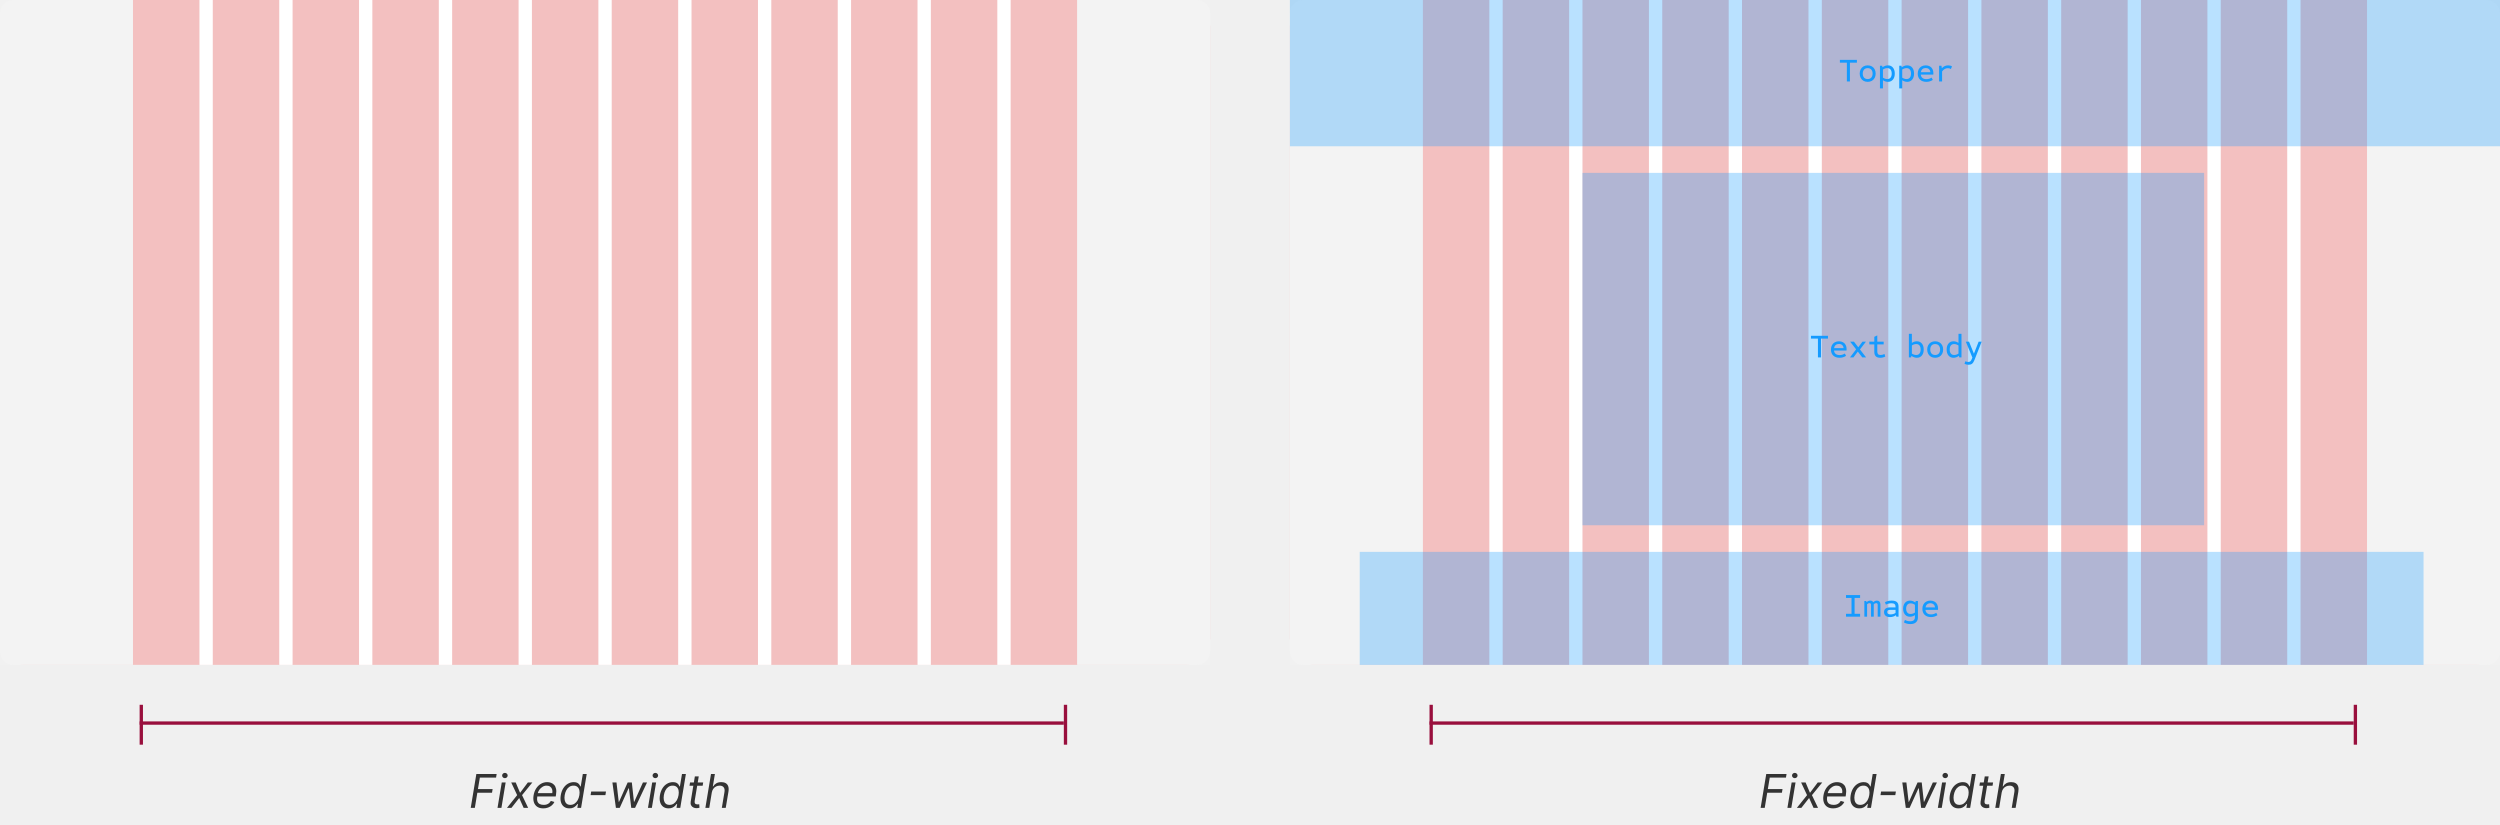
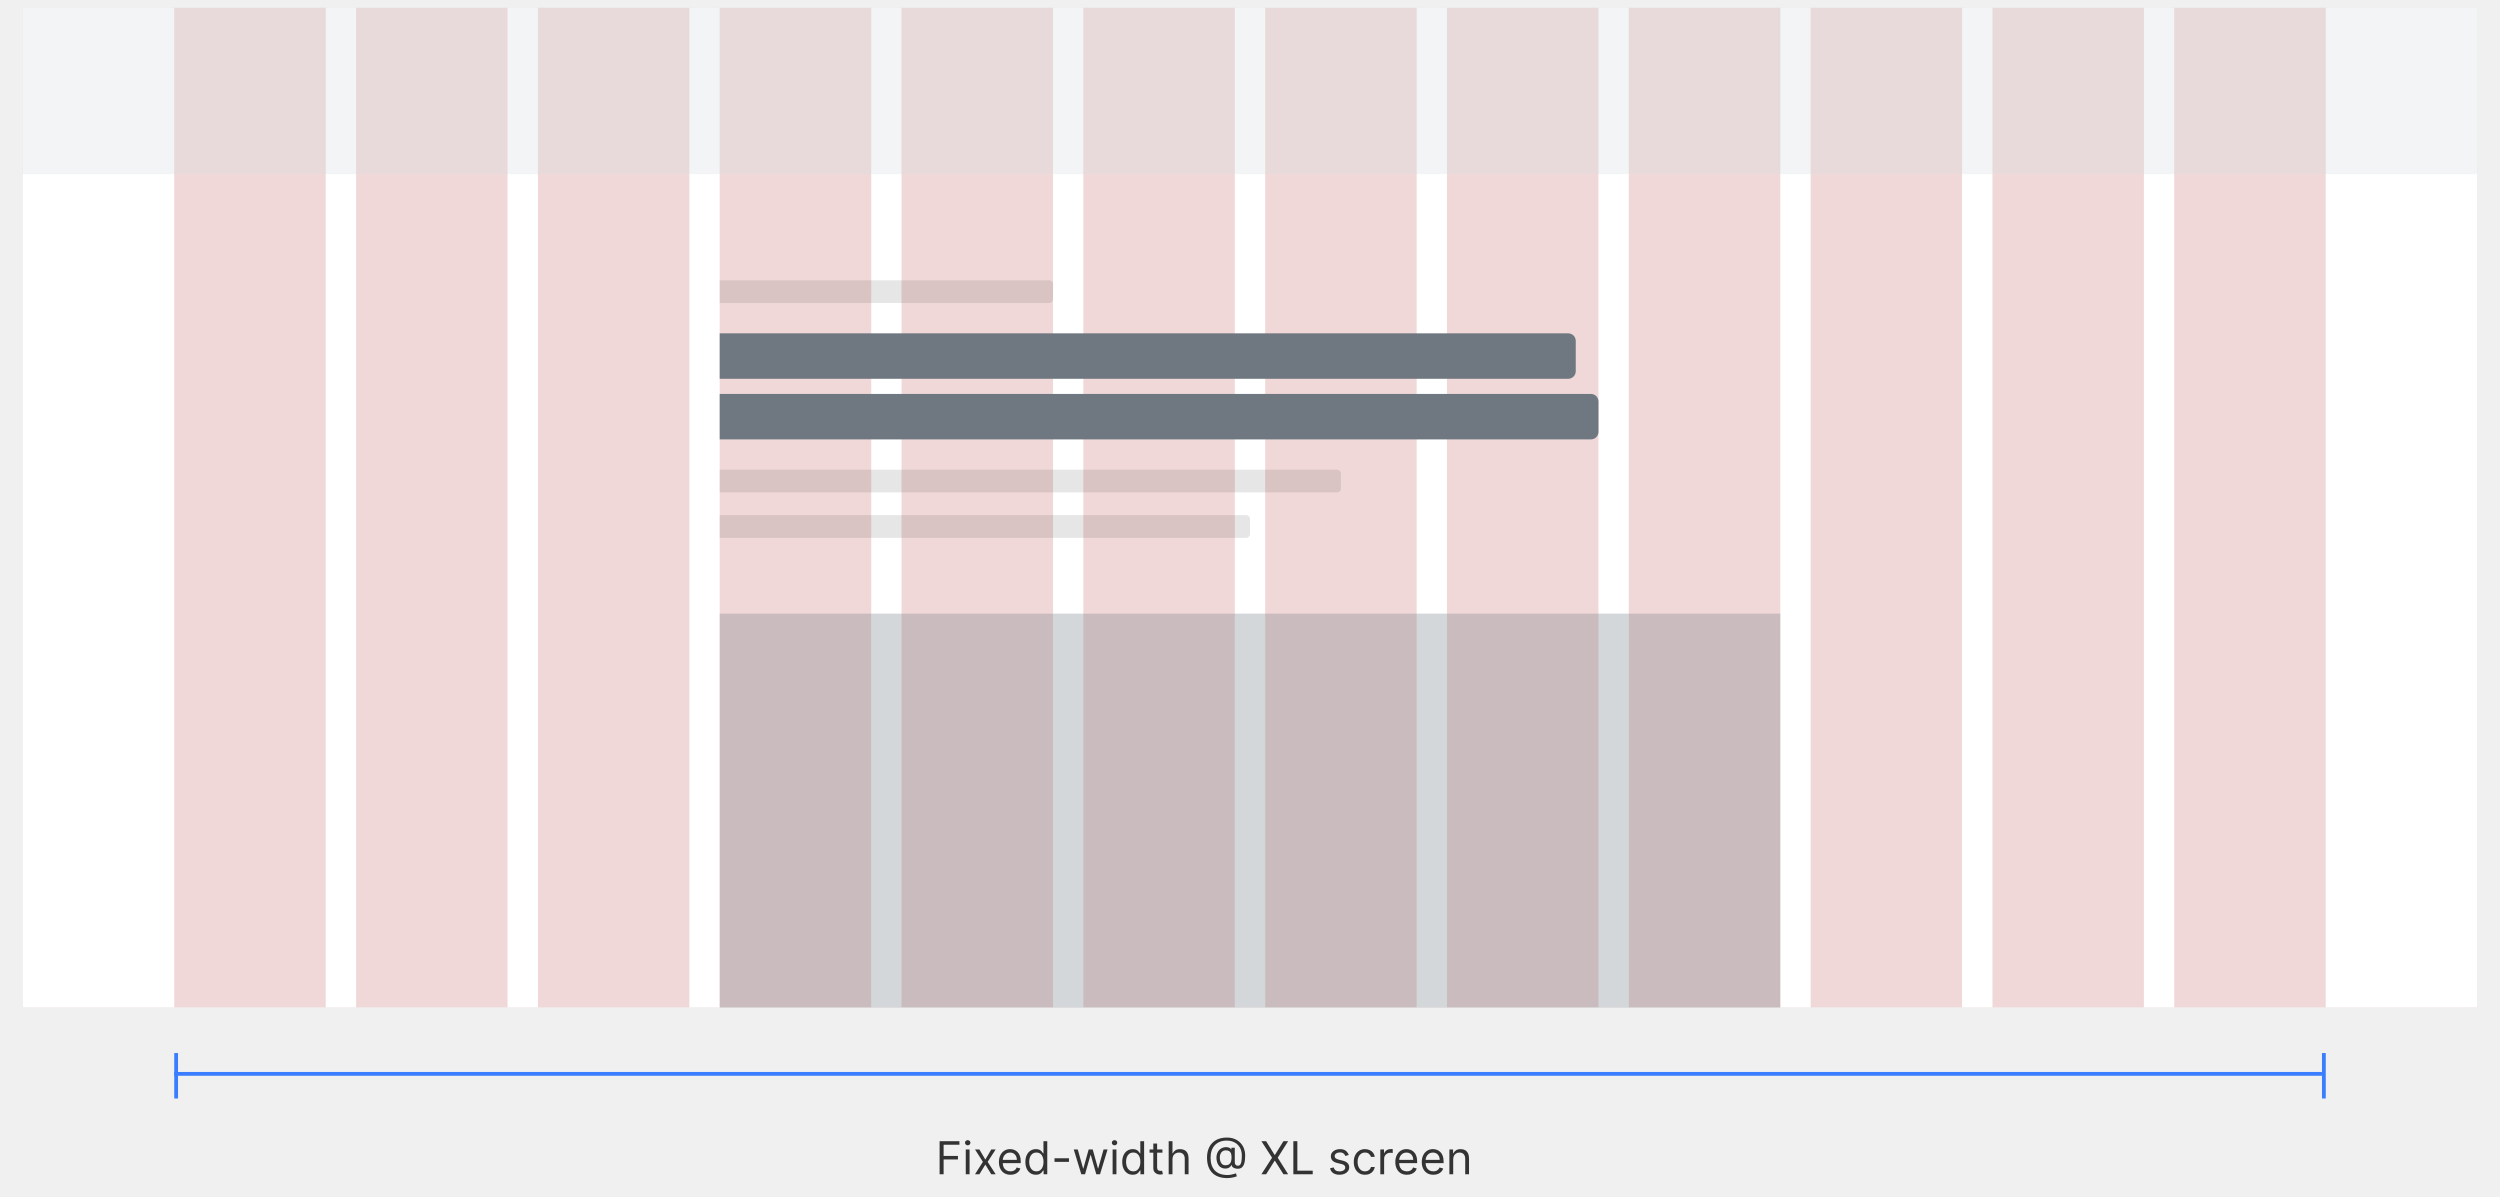
- <svg xmlns="http://www.w3.org/2000/svg" width="752" height="248" viewBox="0 0 752 248" fill="none">
-   <line x1="42.5" y1="212" x2="42.5" y2="224" stroke="#990F3D" />
-   <line x1="320" y1="217.5" x2="42" y2="217.5" stroke="#990F3D" />
-   <line x1="320.5" y1="212" x2="320.5" y2="224" stroke="#990F3D" />
-   <path d="M141.597 243L143.287 232.818H149.392L149.213 233.912H144.341L143.764 237.352H148.179L148 238.446H143.585L142.83 243H141.597ZM149.654 243L150.927 235.364H152.1L150.828 243H149.654ZM151.872 234.071C151.643 234.071 151.446 233.993 151.28 233.837C151.118 233.682 151.036 233.494 151.036 233.276C151.036 233.057 151.118 232.87 151.28 232.714C151.446 232.558 151.643 232.48 151.872 232.48C152.1 232.48 152.296 232.558 152.458 232.714C152.624 232.87 152.707 233.057 152.707 233.276C152.707 233.494 152.624 233.682 152.458 233.837C152.296 233.993 152.1 234.071 151.872 234.071ZM155.124 235.364L156.437 238.486L158.783 235.364H160.136L157.033 239.182L158.863 243H157.511L156.178 240.037L153.852 243H152.499L155.562 239.182L153.772 235.364H155.124ZM163.404 243.159C162.672 243.159 162.067 242.997 161.59 242.672C161.113 242.344 160.779 241.886 160.591 241.3C160.402 240.71 160.372 240.024 160.501 239.241C160.63 238.459 160.887 237.77 161.272 237.173C161.656 236.573 162.135 236.106 162.708 235.771C163.282 235.433 163.912 235.264 164.598 235.264C164.995 235.264 165.378 235.33 165.746 235.463C166.114 235.596 166.432 235.811 166.701 236.109C166.969 236.404 167.156 236.795 167.262 237.283C167.368 237.77 167.362 238.37 167.243 239.082L167.163 239.58H161.277L161.436 238.565H166.129C166.205 238.134 166.185 237.75 166.069 237.412C165.957 237.074 165.759 236.807 165.478 236.612C165.199 236.416 164.846 236.318 164.419 236.318C163.978 236.318 163.567 236.437 163.186 236.676C162.805 236.911 162.486 237.21 162.231 237.571C161.976 237.929 161.817 238.294 161.754 238.665L161.615 239.54C161.515 240.173 161.53 240.677 161.659 241.051C161.792 241.426 162.022 241.696 162.35 241.862C162.679 242.024 163.09 242.105 163.583 242.105C163.898 242.105 164.188 242.062 164.453 241.976C164.719 241.886 164.956 241.754 165.164 241.578C165.373 241.399 165.549 241.177 165.691 240.912L166.765 241.23C166.583 241.615 166.326 241.953 165.995 242.244C165.667 242.533 165.282 242.758 164.841 242.92C164.404 243.08 163.925 243.159 163.404 243.159ZM171.272 243.159C170.632 243.159 170.095 242.998 169.661 242.677C169.227 242.352 168.92 241.895 168.741 241.305C168.566 240.711 168.544 240.01 168.677 239.202C168.813 238.4 169.066 237.704 169.438 237.114C169.812 236.524 170.271 236.068 170.815 235.746C171.358 235.425 171.951 235.264 172.594 235.264C173.092 235.264 173.471 235.347 173.733 235.513C173.998 235.675 174.19 235.861 174.31 236.07C174.429 236.275 174.52 236.444 174.583 236.577H174.683L175.309 232.818H176.482L174.792 243H173.658L173.857 241.827H173.718C173.609 241.966 173.456 242.142 173.261 242.354C173.065 242.562 172.807 242.75 172.485 242.915C172.167 243.078 171.763 243.159 171.272 243.159ZM171.56 242.105C172.031 242.105 172.452 241.982 172.823 241.737C173.198 241.489 173.509 241.146 173.758 240.708C174.006 240.267 174.179 239.759 174.275 239.182C174.371 238.612 174.368 238.113 174.265 237.685C174.162 237.254 173.965 236.92 173.673 236.681C173.382 236.439 172.996 236.318 172.515 236.318C172.021 236.318 171.592 236.446 171.227 236.701C170.863 236.953 170.566 237.296 170.337 237.73C170.109 238.161 169.95 238.645 169.86 239.182C169.771 239.725 169.769 240.219 169.855 240.663C169.941 241.104 170.124 241.455 170.402 241.717C170.684 241.976 171.07 242.105 171.56 242.105ZM182.284 238.088L182.105 239.182H177.651L177.83 238.088H182.284ZM185.263 243L184.209 235.364H185.442L186.118 241.21H186.198L188.803 235.364H190.056L190.692 241.19H190.772L193.397 235.364H194.63L191.03 243H189.877L189.181 237.134H189.062L186.417 243H185.263ZM194.908 243L196.181 235.364H197.354L196.081 243H194.908ZM197.126 234.071C196.897 234.071 196.7 233.993 196.534 233.837C196.372 233.682 196.29 233.494 196.29 233.276C196.29 233.057 196.372 232.87 196.534 232.714C196.7 232.558 196.897 232.48 197.126 232.48C197.354 232.48 197.55 232.558 197.712 232.714C197.878 232.87 197.961 233.057 197.961 233.276C197.961 233.494 197.878 233.682 197.712 233.837C197.55 233.993 197.354 234.071 197.126 234.071ZM201.104 243.159C200.464 243.159 199.927 242.998 199.493 242.677C199.059 242.352 198.752 241.895 198.574 241.305C198.398 240.711 198.376 240.01 198.509 239.202C198.645 238.4 198.898 237.704 199.27 237.114C199.644 236.524 200.103 236.068 200.647 235.746C201.19 235.425 201.783 235.264 202.426 235.264C202.924 235.264 203.303 235.347 203.565 235.513C203.83 235.675 204.022 235.861 204.142 236.07C204.261 236.275 204.352 236.444 204.415 236.577H204.515L205.141 232.818H206.314L204.624 243H203.49L203.689 241.827H203.55C203.441 241.966 203.288 242.142 203.093 242.354C202.897 242.562 202.639 242.75 202.317 242.915C201.999 243.078 201.595 243.159 201.104 243.159ZM201.392 242.105C201.863 242.105 202.284 241.982 202.655 241.737C203.03 241.489 203.341 241.146 203.59 240.708C203.838 240.267 204.011 239.759 204.107 239.182C204.203 238.612 204.2 238.113 204.097 237.685C203.994 237.254 203.797 236.92 203.505 236.681C203.214 236.439 202.828 236.318 202.347 236.318C201.853 236.318 201.424 236.446 201.059 236.701C200.695 236.953 200.398 237.296 200.169 237.73C199.941 238.161 199.782 238.645 199.692 239.182C199.603 239.725 199.601 240.219 199.687 240.663C199.773 241.104 199.956 241.455 200.234 241.717C200.516 241.976 200.902 242.105 201.392 242.105ZM211.52 235.364L211.36 236.358H207.403L207.562 235.364H211.52ZM209.014 233.534H210.187L208.974 240.812C208.921 241.144 208.929 241.393 208.999 241.558C209.072 241.721 209.181 241.83 209.327 241.886C209.476 241.939 209.637 241.966 209.809 241.966C209.939 241.966 210.045 241.959 210.127 241.946C210.21 241.929 210.277 241.916 210.326 241.906L210.406 242.96C210.316 242.99 210.195 243.02 210.043 243.05C209.894 243.083 209.71 243.099 209.491 243.099C209.16 243.099 208.848 243.028 208.556 242.886C208.265 242.743 208.041 242.526 207.885 242.234C207.73 241.943 207.688 241.575 207.761 241.131L209.014 233.534ZM214.105 238.406L213.349 243H212.176L213.866 232.818H215.039L214.423 236.557H214.522C214.761 236.159 215.079 235.844 215.477 235.612C215.878 235.38 216.382 235.264 216.988 235.264C217.505 235.264 217.941 235.369 218.296 235.577C218.654 235.783 218.906 236.099 219.051 236.527C219.201 236.951 219.222 237.491 219.116 238.148L218.301 243H217.127L217.923 238.227C218.022 237.621 217.941 237.152 217.679 236.82C217.421 236.486 217.018 236.318 216.471 236.318C216.087 236.318 215.729 236.399 215.397 236.562C215.069 236.724 214.791 236.961 214.562 237.273C214.337 237.584 214.184 237.962 214.105 238.406Z" fill="#333333" />
-   <path d="M0 8C0 3.582 3.582 0 8 0H356C360.418 0 364 3.582 364 8V192C364 196.418 360.418 200 356 200H8C3.582 200 0 196.418 0 192V8Z" fill="#FF0000" fill-opacity="0.2" />
-   <path d="M0 4C0 1.791 1.791 0 4 0H40V200H4C1.791 200 0 198.209 0 196V4Z" fill="#F2F2F2" />
-   <rect opacity="0.1" width="40" height="200" fill="white" />
-   <rect width="4" height="200" transform="translate(60)" fill="white" />
-   <rect opacity="0.1" x="60" width="4" height="200" fill="white" />
-   <rect width="4" height="200" transform="translate(84)" fill="white" />
-   <rect opacity="0.1" x="84" width="4" height="200" fill="white" />
-   <rect width="4" height="200" transform="translate(108)" fill="white" />
-   <rect opacity="0.1" x="108" width="4" height="200" fill="white" />
-   <rect width="4" height="200" transform="translate(132)" fill="white" />
-   <rect opacity="0.1" x="132" width="4" height="200" fill="white" />
-   <rect width="4" height="200" transform="translate(156)" fill="white" />
-   <rect opacity="0.1" x="156" width="4" height="200" fill="white" />
-   <rect width="4" height="200" transform="translate(180)" fill="white" />
-   <rect opacity="0.1" x="180" width="4" height="200" fill="white" />
-   <rect width="4" height="200" transform="translate(204)" fill="white" />
-   <rect opacity="0.1" x="204" width="4" height="200" fill="white" />
-   <rect width="4" height="200" transform="translate(228)" fill="white" />
-   <rect opacity="0.1" x="228" width="4" height="200" fill="white" />
-   <rect width="4" height="200" transform="translate(252)" fill="white" />
-   <rect opacity="0.1" x="252" width="4" height="200" fill="white" />
-   <rect width="4" height="200" transform="translate(276)" fill="white" />
-   <rect opacity="0.1" x="276" width="4" height="200" fill="white" />
-   <rect width="4" height="200" transform="translate(300)" fill="white" />
-   <rect opacity="0.1" x="300" width="4" height="200" fill="white" />
-   <path d="M324 0H360C362.209 0 364 1.791 364 4V196C364 198.209 362.209 200 360 200H324V0Z" fill="#F2F2F2" />
-   <rect opacity="0.1" x="324" width="40" height="200" fill="white" />
-   <line x1="430.5" y1="212" x2="430.5" y2="224" stroke="#990F3D" />
-   <line x1="708" y1="217.5" x2="430" y2="217.5" stroke="#990F3D" />
-   <line x1="708.5" y1="212" x2="708.5" y2="224" stroke="#990F3D" />
-   <path d="M529.597 243L531.287 232.818H537.392L537.213 233.912H532.341L531.764 237.352H536.179L536 238.446H531.585L530.83 243H529.597ZM537.654 243L538.927 235.364H540.1L538.828 243H537.654ZM539.872 234.071C539.643 234.071 539.446 233.993 539.28 233.837C539.118 233.682 539.036 233.494 539.036 233.276C539.036 233.057 539.118 232.87 539.28 232.714C539.446 232.558 539.643 232.48 539.872 232.48C540.1 232.48 540.296 232.558 540.458 232.714C540.624 232.87 540.707 233.057 540.707 233.276C540.707 233.494 540.624 233.682 540.458 233.837C540.296 233.993 540.1 234.071 539.872 234.071ZM543.124 235.364L544.437 238.486L546.783 235.364H548.136L545.033 239.182L546.863 243H545.511L544.178 240.037L541.852 243H540.499L543.562 239.182L541.772 235.364H543.124ZM551.404 243.159C550.672 243.159 550.067 242.997 549.59 242.672C549.113 242.344 548.779 241.886 548.591 241.3C548.402 240.71 548.372 240.024 548.501 239.241C548.63 238.459 548.887 237.77 549.272 237.173C549.656 236.573 550.135 236.106 550.708 235.771C551.282 235.433 551.912 235.264 552.598 235.264C552.995 235.264 553.378 235.33 553.746 235.463C554.114 235.596 554.432 235.811 554.701 236.109C554.969 236.404 555.156 236.795 555.262 237.283C555.368 237.77 555.362 238.37 555.243 239.082L555.163 239.58H549.277L549.436 238.565H554.129C554.205 238.134 554.185 237.75 554.069 237.412C553.957 237.074 553.759 236.807 553.478 236.612C553.199 236.416 552.846 236.318 552.419 236.318C551.978 236.318 551.567 236.437 551.186 236.676C550.805 236.911 550.486 237.21 550.231 237.571C549.976 237.929 549.817 238.294 549.754 238.665L549.615 239.54C549.515 240.173 549.53 240.677 549.659 241.051C549.792 241.426 550.022 241.696 550.35 241.862C550.679 242.024 551.09 242.105 551.583 242.105C551.898 242.105 552.188 242.062 552.453 241.976C552.719 241.886 552.956 241.754 553.164 241.578C553.373 241.399 553.549 241.177 553.691 240.912L554.765 241.23C554.583 241.615 554.326 241.953 553.995 242.244C553.667 242.533 553.282 242.758 552.841 242.92C552.404 243.08 551.925 243.159 551.404 243.159ZM559.272 243.159C558.632 243.159 558.095 242.998 557.661 242.677C557.227 242.352 556.92 241.895 556.741 241.305C556.566 240.711 556.544 240.01 556.677 239.202C556.813 238.4 557.066 237.704 557.438 237.114C557.812 236.524 558.271 236.068 558.815 235.746C559.358 235.425 559.951 235.264 560.594 235.264C561.092 235.264 561.471 235.347 561.733 235.513C561.998 235.675 562.19 235.861 562.31 236.07C562.429 236.275 562.52 236.444 562.583 236.577H562.683L563.309 232.818H564.482L562.792 243H561.658L561.857 241.827H561.718C561.609 241.966 561.456 242.142 561.261 242.354C561.065 242.562 560.807 242.75 560.485 242.915C560.167 243.078 559.763 243.159 559.272 243.159ZM559.56 242.105C560.031 242.105 560.452 241.982 560.823 241.737C561.198 241.489 561.509 241.146 561.758 240.708C562.006 240.267 562.179 239.759 562.275 239.182C562.371 238.612 562.368 238.113 562.265 237.685C562.162 237.254 561.965 236.92 561.673 236.681C561.382 236.439 560.996 236.318 560.515 236.318C560.021 236.318 559.592 236.446 559.227 236.701C558.863 236.953 558.566 237.296 558.337 237.73C558.109 238.161 557.95 238.645 557.86 239.182C557.771 239.725 557.769 240.219 557.855 240.663C557.941 241.104 558.124 241.455 558.402 241.717C558.684 241.976 559.07 242.105 559.56 242.105ZM570.284 238.088L570.105 239.182H565.651L565.83 238.088H570.284ZM573.263 243L572.209 235.364H573.442L574.118 241.21H574.198L576.803 235.364H578.056L578.692 241.19H578.772L581.397 235.364H582.63L579.03 243H577.877L577.181 237.134H577.062L574.417 243H573.263ZM582.908 243L584.181 235.364H585.354L584.081 243H582.908ZM585.126 234.071C584.897 234.071 584.7 233.993 584.534 233.837C584.372 233.682 584.29 233.494 584.29 233.276C584.29 233.057 584.372 232.87 584.534 232.714C584.7 232.558 584.897 232.48 585.126 232.48C585.354 232.48 585.55 232.558 585.712 232.714C585.878 232.87 585.961 233.057 585.961 233.276C585.961 233.494 585.878 233.682 585.712 233.837C585.55 233.993 585.354 234.071 585.126 234.071ZM589.104 243.159C588.464 243.159 587.927 242.998 587.493 242.677C587.059 242.352 586.752 241.895 586.574 241.305C586.398 240.711 586.376 240.01 586.509 239.202C586.645 238.4 586.898 237.704 587.27 237.114C587.644 236.524 588.103 236.068 588.647 235.746C589.19 235.425 589.783 235.264 590.426 235.264C590.924 235.264 591.303 235.347 591.565 235.513C591.83 235.675 592.022 235.861 592.142 236.07C592.261 236.275 592.352 236.444 592.415 236.577H592.515L593.141 232.818H594.314L592.624 243H591.49L591.689 241.827H591.55C591.441 241.966 591.288 242.142 591.093 242.354C590.897 242.562 590.639 242.75 590.317 242.915C589.999 243.078 589.595 243.159 589.104 243.159ZM589.392 242.105C589.863 242.105 590.284 241.982 590.655 241.737C591.03 241.489 591.341 241.146 591.59 240.708C591.838 240.267 592.011 239.759 592.107 239.182C592.203 238.612 592.2 238.113 592.097 237.685C591.994 237.254 591.797 236.92 591.505 236.681C591.214 236.439 590.828 236.318 590.347 236.318C589.853 236.318 589.424 236.446 589.059 236.701C588.695 236.953 588.398 237.296 588.169 237.73C587.941 238.161 587.782 238.645 587.692 239.182C587.603 239.725 587.601 240.219 587.687 240.663C587.773 241.104 587.956 241.455 588.234 241.717C588.516 241.976 588.902 242.105 589.392 242.105ZM599.52 235.364L599.36 236.358H595.403L595.562 235.364H599.52ZM597.014 233.534H598.187L596.974 240.812C596.921 241.144 596.929 241.393 596.999 241.558C597.072 241.721 597.181 241.83 597.327 241.886C597.476 241.939 597.637 241.966 597.809 241.966C597.939 241.966 598.045 241.959 598.127 241.946C598.21 241.929 598.277 241.916 598.326 241.906L598.406 242.96C598.316 242.99 598.195 243.02 598.043 243.05C597.894 243.083 597.71 243.099 597.491 243.099C597.16 243.099 596.848 243.028 596.556 242.886C596.265 242.743 596.041 242.526 595.885 242.234C595.73 241.943 595.688 241.575 595.761 241.131L597.014 233.534ZM602.105 238.406L601.349 243H600.176L601.866 232.818H603.039L602.423 236.557H602.522C602.761 236.159 603.079 235.844 603.477 235.612C603.878 235.38 604.382 235.264 604.988 235.264C605.505 235.264 605.941 235.369 606.296 235.577C606.654 235.783 606.906 236.099 607.051 236.527C607.201 236.951 607.222 237.491 607.116 238.148L606.301 243H605.127L605.923 238.227C606.022 237.621 605.941 237.152 605.679 236.82C605.421 236.486 605.018 236.318 604.471 236.318C604.087 236.318 603.729 236.399 603.397 236.562C603.069 236.724 602.791 236.961 602.562 237.273C602.337 237.584 602.184 237.962 602.105 238.406Z" fill="#333333" />
-   <path d="M388 8C388 3.582 391.582 0 396 0H744C748.418 0 752 3.582 752 8V192C752 196.418 748.418 200 744 200H396C391.582 200 388 196.418 388 192V8Z" fill="#FF0000" fill-opacity="0.2" />
-   <path d="M388 4C388 1.791 389.791 0 392 0H428V200H392C389.791 200 388 198.209 388 196V4Z" fill="#F2F2F2" />
-   <rect opacity="0.1" x="388" width="40" height="200" fill="white" />
-   <rect width="4" height="200" transform="translate(448)" fill="white" />
-   <rect opacity="0.1" x="448" width="4" height="200" fill="white" />
-   <rect width="4" height="200" transform="translate(472)" fill="white" />
-   <rect opacity="0.1" x="472" width="4" height="200" fill="white" />
-   <rect width="4" height="200" transform="translate(496)" fill="white" />
-   <rect opacity="0.1" x="496" width="4" height="200" fill="white" />
-   <rect width="4" height="200" transform="translate(520)" fill="white" />
-   <rect opacity="0.1" x="520" width="4" height="200" fill="white" />
-   <rect width="4" height="200" transform="translate(544)" fill="white" />
-   <rect opacity="0.1" x="544" width="4" height="200" fill="white" />
-   <rect width="4" height="200" transform="translate(568)" fill="white" />
-   <rect opacity="0.1" x="568" width="4" height="200" fill="white" />
-   <rect width="4" height="200" transform="translate(592)" fill="white" />
-   <rect opacity="0.1" x="592" width="4" height="200" fill="white" />
-   <rect width="4" height="200" transform="translate(616)" fill="white" />
-   <rect opacity="0.1" x="616" width="4" height="200" fill="white" />
-   <rect width="4" height="200" transform="translate(640)" fill="white" />
-   <rect opacity="0.1" x="640" width="4" height="200" fill="white" />
-   <rect width="4" height="200" transform="translate(664)" fill="white" />
-   <rect opacity="0.1" x="664" width="4" height="200" fill="white" />
-   <rect width="4" height="200" transform="translate(688)" fill="white" />
-   <rect opacity="0.1" x="688" width="4" height="200" fill="white" />
-   <path d="M712 0H748C750.209 0 752 1.791 752 4V196C752 198.209 750.209 200 748 200H712V0Z" fill="#F2F2F2" />
-   <rect opacity="0.1" x="712" width="40" height="200" fill="white" />
-   <rect opacity="0.3" x="388" width="364" height="44" fill="#159BFF" />
-   <path d="M555.538 24.5V18.86H553.438V18H558.558V18.86H556.458V24.5H555.538ZM561.798 24.62C561.318 24.62 560.898 24.517 560.538 24.31C560.178 24.103 559.898 23.813 559.698 23.44C559.498 23.067 559.398 22.633 559.398 22.14C559.398 21.647 559.498 21.213 559.698 20.84C559.898 20.467 560.178 20.177 560.538 19.97C560.898 19.763 561.318 19.66 561.798 19.66C562.278 19.66 562.698 19.763 563.058 19.97C563.418 20.177 563.698 20.467 563.898 20.84C564.098 21.213 564.198 21.647 564.198 22.14C564.198 22.633 564.098 23.067 563.898 23.44C563.698 23.813 563.418 24.103 563.058 24.31C562.698 24.517 562.278 24.62 561.798 24.62ZM561.798 23.78C562.258 23.78 562.618 23.637 562.878 23.35C563.145 23.057 563.278 22.653 563.278 22.14C563.278 21.627 563.145 21.223 562.878 20.93C562.618 20.637 562.258 20.49 561.798 20.49C561.338 20.49 560.975 20.637 560.708 20.93C560.448 21.223 560.318 21.627 560.318 22.14C560.318 22.653 560.448 23.057 560.708 23.35C560.975 23.637 561.338 23.78 561.798 23.78ZM565.489 26.6V19.78H566.159L566.249 20.24C566.776 19.853 567.323 19.66 567.889 19.66C568.516 19.66 569.016 19.883 569.389 20.33C569.763 20.777 569.949 21.38 569.949 22.14C569.949 22.9 569.763 23.503 569.389 23.95C569.016 24.397 568.516 24.62 567.889 24.62C567.369 24.62 566.869 24.457 566.389 24.13V26.6H565.489ZM567.699 23.78C568.126 23.78 568.453 23.637 568.679 23.35C568.913 23.063 569.029 22.66 569.029 22.14C569.029 21.613 568.913 21.207 568.679 20.92C568.453 20.633 568.126 20.49 567.699 20.49C567.246 20.49 566.809 20.633 566.389 20.92V23.36C566.809 23.64 567.246 23.78 567.699 23.78ZM571.29 26.6V19.78H571.96L572.05 20.24C572.577 19.853 573.123 19.66 573.69 19.66C574.317 19.66 574.817 19.883 575.19 20.33C575.563 20.777 575.75 21.38 575.75 22.14C575.75 22.9 575.563 23.503 575.19 23.95C574.817 24.397 574.317 24.62 573.69 24.62C573.17 24.62 572.67 24.457 572.19 24.13V26.6H571.29ZM573.5 23.78C573.927 23.78 574.253 23.637 574.48 23.35C574.713 23.063 574.83 22.66 574.83 22.14C574.83 21.613 574.713 21.207 574.48 20.92C574.253 20.633 573.927 20.49 573.5 20.49C573.047 20.49 572.61 20.633 572.19 20.92V23.36C572.61 23.64 573.047 23.78 573.5 23.78ZM579.471 24.62C578.657 24.62 578.017 24.4 577.551 23.96C577.084 23.513 576.851 22.907 576.851 22.14C576.851 21.64 576.951 21.203 577.151 20.83C577.351 20.457 577.631 20.17 577.991 19.97C578.357 19.763 578.784 19.66 579.271 19.66C579.737 19.66 580.141 19.757 580.481 19.95C580.827 20.137 581.094 20.407 581.281 20.76C581.467 21.107 581.561 21.517 581.561 21.99C581.561 22.063 581.557 22.14 581.551 22.22C581.551 22.293 581.544 22.37 581.531 22.45H577.771C577.824 22.897 577.997 23.237 578.291 23.47C578.584 23.697 578.984 23.81 579.491 23.81C580.024 23.81 580.537 23.653 581.031 23.34L581.391 24.04C580.804 24.427 580.164 24.62 579.471 24.62ZM577.791 21.71H580.671C580.617 21.31 580.467 21.003 580.221 20.79C579.981 20.57 579.661 20.46 579.261 20.46C578.861 20.46 578.531 20.57 578.271 20.79C578.017 21.01 577.857 21.317 577.791 21.71ZM583.282 24.5V19.78H583.992L584.102 20.53C584.622 19.95 585.262 19.66 586.022 19.66C586.482 19.66 586.862 19.767 587.162 19.98L586.822 20.77C586.555 20.59 586.262 20.5 585.942 20.5C585.262 20.5 584.675 20.827 584.182 21.48V24.5H583.282Z" fill="#159BFF" />
-   <rect opacity="0.3" x="409" y="166" width="320" height="34" fill="#159BFF" />
-   <path d="M555.278 185.5V184.64H556.938V179.86H555.278V179H559.518V179.86H557.858V184.64H559.518V185.5H555.278ZM560.799 185.5V180.78H561.369L561.449 181.15C561.795 180.823 562.172 180.66 562.579 180.66C562.999 180.66 563.295 180.823 563.469 181.15C563.809 180.823 564.179 180.66 564.579 180.66C564.905 180.66 565.162 180.763 565.349 180.97C565.535 181.17 565.629 181.45 565.629 181.81V185.5H564.809V181.91C564.809 181.59 564.659 181.43 564.359 181.43C564.092 181.43 563.849 181.537 563.629 181.75V185.5H562.809V181.91C562.809 181.59 562.655 181.43 562.349 181.43C562.082 181.43 561.839 181.537 561.619 181.75V185.5H560.799ZM568.53 185.62C567.956 185.62 567.51 185.487 567.19 185.22C566.876 184.953 566.72 184.583 566.72 184.11C566.72 183.657 566.87 183.31 567.17 183.07C567.47 182.83 567.913 182.71 568.5 182.71H570.18V182.56C570.18 182.167 570.086 181.887 569.9 181.72C569.713 181.547 569.396 181.46 568.95 181.46C568.343 181.46 567.786 181.6 567.28 181.88L567 181.13C567.593 180.817 568.266 180.66 569.02 180.66C569.733 180.66 570.253 180.807 570.58 181.1C570.913 181.387 571.08 181.84 571.08 182.46V185.5H570.41L570.31 185.04C569.79 185.427 569.196 185.62 568.53 185.62ZM568.69 184.81C569.25 184.81 569.746 184.663 570.18 184.37V183.45H568.53C567.936 183.45 567.64 183.663 567.64 184.09C567.64 184.57 567.99 184.81 568.69 184.81ZM574.64 187.72C574.294 187.72 573.957 187.68 573.63 187.6C573.31 187.52 573 187.397 572.7 187.23L573 186.47C573.487 186.743 574.017 186.88 574.59 186.88C575.537 186.88 576.01 186.463 576.01 185.63V185.03C575.53 185.357 575.03 185.52 574.51 185.52C574.09 185.52 573.727 185.42 573.42 185.22C573.114 185.013 572.874 184.727 572.7 184.36C572.534 183.993 572.45 183.57 572.45 183.09C572.45 182.603 572.534 182.18 572.7 181.82C572.874 181.453 573.114 181.17 573.42 180.97C573.727 180.763 574.09 180.66 574.51 180.66C575.077 180.66 575.624 180.853 576.15 181.24L576.24 180.78H576.91V185.71C576.91 186.35 576.717 186.843 576.33 187.19C575.95 187.543 575.387 187.72 574.64 187.72ZM574.7 184.68C575.154 184.68 575.59 184.54 576.01 184.26V181.92C575.59 181.633 575.154 181.49 574.7 181.49C574.274 181.49 573.944 181.637 573.71 181.93C573.484 182.217 573.37 182.603 573.37 183.09C573.37 183.577 573.484 183.963 573.71 184.25C573.944 184.537 574.274 184.68 574.7 184.68ZM580.871 185.62C580.058 185.62 579.418 185.4 578.951 184.96C578.485 184.513 578.251 183.907 578.251 183.14C578.251 182.64 578.351 182.203 578.551 181.83C578.751 181.457 579.031 181.17 579.391 180.97C579.758 180.763 580.185 180.66 580.671 180.66C581.138 180.66 581.541 180.757 581.881 180.95C582.228 181.137 582.495 181.407 582.681 181.76C582.868 182.107 582.961 182.517 582.961 182.99C582.961 183.063 582.958 183.14 582.951 183.22C582.951 183.293 582.945 183.37 582.931 183.45H579.171C579.225 183.897 579.398 184.237 579.691 184.47C579.985 184.697 580.385 184.81 580.891 184.81C581.425 184.81 581.938 184.653 582.431 184.34L582.791 185.04C582.205 185.427 581.565 185.62 580.871 185.62ZM579.191 182.71H582.071C582.018 182.31 581.868 182.003 581.621 181.79C581.381 181.57 581.061 181.46 580.661 181.46C580.261 181.46 579.931 181.57 579.671 181.79C579.418 182.01 579.258 182.317 579.191 182.71Z" fill="#159BFF" />
-   <rect opacity="0.3" x="476" y="52" width="187" height="106" fill="#159BFF" />
-   <path d="M546.836 107.5V101.86H544.736V101H549.856V101.86H547.756V107.5H546.836ZM553.367 107.62C552.554 107.62 551.914 107.4 551.447 106.96C550.981 106.513 550.747 105.907 550.747 105.14C550.747 104.64 550.847 104.203 551.047 103.83C551.247 103.457 551.527 103.17 551.887 102.97C552.254 102.763 552.681 102.66 553.167 102.66C553.634 102.66 554.037 102.757 554.377 102.95C554.724 103.137 554.991 103.407 555.177 103.76C555.364 104.107 555.457 104.517 555.457 104.99C555.457 105.063 555.454 105.14 555.447 105.22C555.447 105.293 555.441 105.37 555.427 105.45H551.667C551.721 105.897 551.894 106.237 552.187 106.47C552.481 106.697 552.881 106.81 553.387 106.81C553.921 106.81 554.434 106.653 554.927 106.34L555.287 107.04C554.701 107.427 554.061 107.62 553.367 107.62ZM551.687 104.71H554.567C554.514 104.31 554.364 104.003 554.117 103.79C553.877 103.57 553.557 103.46 553.157 103.46C552.757 103.46 552.427 103.57 552.167 103.79C551.914 104.01 551.754 104.317 551.687 104.71ZM556.478 107.5L558.318 105.08L556.528 102.78H557.668L558.968 104.46L560.228 102.78H561.268L559.478 105.12L561.318 107.5H560.178L558.828 105.76L557.518 107.5H556.478ZM565.569 107.62C564.382 107.62 563.789 107.023 563.789 105.83V103.59H562.299V102.78H563.789V101.32L564.689 100.88V102.78H566.609V103.59H564.689V105.69C564.689 106.077 564.765 106.357 564.919 106.53C565.079 106.697 565.335 106.78 565.689 106.78C566.095 106.78 566.482 106.677 566.849 106.47L567.089 107.25C566.635 107.497 566.129 107.62 565.569 107.62ZM576.59 107.62C576.024 107.62 575.477 107.427 574.95 107.04L574.86 107.5H574.19V100.4H575.09V103.14C575.57 102.82 576.07 102.66 576.59 102.66C577.217 102.66 577.717 102.883 578.09 103.33C578.464 103.777 578.65 104.38 578.65 105.14C578.65 105.9 578.464 106.503 578.09 106.95C577.717 107.397 577.217 107.62 576.59 107.62ZM576.4 106.78C576.827 106.78 577.154 106.637 577.38 106.35C577.614 106.063 577.73 105.66 577.73 105.14C577.73 104.613 577.614 104.207 577.38 103.92C577.154 103.633 576.827 103.49 576.4 103.49C575.947 103.49 575.51 103.633 575.09 103.92V106.36C575.51 106.64 575.947 106.78 576.4 106.78ZM582.101 107.62C581.621 107.62 581.201 107.517 580.841 107.31C580.481 107.103 580.201 106.813 580.001 106.44C579.801 106.067 579.701 105.633 579.701 105.14C579.701 104.647 579.801 104.213 580.001 103.84C580.201 103.467 580.481 103.177 580.841 102.97C581.201 102.763 581.621 102.66 582.101 102.66C582.581 102.66 583.001 102.763 583.361 102.97C583.721 103.177 584.001 103.467 584.201 103.84C584.401 104.213 584.501 104.647 584.501 105.14C584.501 105.633 584.401 106.067 584.201 106.44C584.001 106.813 583.721 107.103 583.361 107.31C583.001 107.517 582.581 107.62 582.101 107.62ZM582.101 106.78C582.561 106.78 582.921 106.637 583.181 106.35C583.448 106.057 583.581 105.653 583.581 105.14C583.581 104.627 583.448 104.223 583.181 103.93C582.921 103.637 582.561 103.49 582.101 103.49C581.641 103.49 581.278 103.637 581.011 103.93C580.751 104.223 580.621 104.627 580.621 105.14C580.621 105.653 580.751 106.057 581.011 106.35C581.278 106.637 581.641 106.78 582.101 106.78ZM587.612 107.62C586.985 107.62 586.485 107.397 586.112 106.95C585.739 106.503 585.552 105.9 585.552 105.14C585.552 104.38 585.739 103.777 586.112 103.33C586.485 102.883 586.985 102.66 587.612 102.66C588.132 102.66 588.632 102.82 589.112 103.14V100.4H590.012V107.5H589.342L589.252 107.04C588.725 107.427 588.179 107.62 587.612 107.62ZM587.802 106.78C588.255 106.78 588.692 106.64 589.112 106.36V103.92C588.692 103.633 588.255 103.49 587.802 103.49C587.375 103.49 587.045 103.633 586.812 103.92C586.585 104.207 586.472 104.613 586.472 105.14C586.472 105.66 586.585 106.063 586.812 106.35C587.045 106.637 587.375 106.78 587.802 106.78ZM592.123 109.72C591.656 109.72 591.253 109.613 590.913 109.4L591.213 108.65C591.479 108.803 591.763 108.88 592.063 108.88C592.329 108.88 592.539 108.813 592.693 108.68C592.846 108.553 592.989 108.32 593.123 107.98L593.293 107.56L591.323 102.78H592.293L593.753 106.39L595.173 102.78H596.083L593.893 108.35C593.693 108.85 593.459 109.203 593.193 109.41C592.933 109.617 592.576 109.72 592.123 109.72Z" fill="#159BFF" />
+ <svg xmlns="http://www.w3.org/2000/svg" width="660" height="316" viewBox="0 0 660 316" fill="none">
+   <line x1="46.5" y1="278" x2="46.5" y2="290" stroke="#3A7DFF" />
+   <line x1="613" y1="283.5" x2="46" y2="283.5" stroke="#3A7DFF" />
+   <line x1="613.5" y1="278" x2="613.5" y2="290" stroke="#3A7DFF" />
+   <path d="M248.057 310V301.273H253.29V302.21H249.114V305.159H252.898V306.097H249.114V310H248.057ZM254.963 310V303.455H255.969V310H254.963ZM255.475 302.364C255.279 302.364 255.11 302.297 254.968 302.163C254.828 302.03 254.759 301.869 254.759 301.682C254.759 301.494 254.828 301.334 254.968 301.2C255.11 301.067 255.279 301 255.475 301C255.671 301 255.838 301.067 255.978 301.2C256.12 301.334 256.191 301.494 256.191 301.682C256.191 301.869 256.12 302.03 255.978 302.163C255.838 302.297 255.671 302.364 255.475 302.364ZM258.561 303.455L260.129 306.131L261.697 303.455H262.857L260.743 306.727L262.857 310H261.697L260.129 307.46L258.561 310H257.402L259.482 306.727L257.402 303.455H258.561ZM266.766 310.136C266.136 310.136 265.592 309.997 265.134 309.719C264.68 309.438 264.329 309.045 264.082 308.543C263.837 308.037 263.715 307.449 263.715 306.778C263.715 306.108 263.837 305.517 264.082 305.006C264.329 304.491 264.673 304.091 265.113 303.804C265.556 303.514 266.073 303.369 266.664 303.369C267.005 303.369 267.342 303.426 267.674 303.54C268.006 303.653 268.309 303.838 268.582 304.094C268.854 304.347 269.072 304.682 269.234 305.099C269.396 305.517 269.477 306.031 269.477 306.642V307.068H264.431V306.199H268.454C268.454 305.83 268.38 305.5 268.232 305.21C268.087 304.92 267.88 304.692 267.61 304.524C267.343 304.357 267.028 304.273 266.664 304.273C266.263 304.273 265.917 304.372 265.624 304.571C265.335 304.767 265.112 305.023 264.955 305.338C264.799 305.653 264.721 305.991 264.721 306.352V306.932C264.721 307.426 264.806 307.845 264.977 308.189C265.15 308.53 265.39 308.79 265.697 308.969C266.004 309.145 266.36 309.233 266.766 309.233C267.031 309.233 267.269 309.196 267.482 309.122C267.698 309.045 267.884 308.932 268.04 308.781C268.197 308.628 268.317 308.437 268.403 308.21L269.374 308.483C269.272 308.812 269.1 309.102 268.859 309.352C268.617 309.599 268.319 309.793 267.964 309.932C267.609 310.068 267.21 310.136 266.766 310.136ZM273.478 310.136C272.933 310.136 272.451 309.999 272.033 309.723C271.616 309.445 271.289 309.053 271.053 308.547C270.817 308.038 270.7 307.438 270.7 306.744C270.7 306.057 270.817 305.46 271.053 304.955C271.289 304.449 271.617 304.058 272.038 303.783C272.458 303.507 272.944 303.369 273.495 303.369C273.921 303.369 274.258 303.44 274.505 303.582C274.755 303.722 274.945 303.881 275.076 304.06C275.21 304.236 275.313 304.381 275.387 304.494H275.472V301.273H276.478V310H275.506V308.994H275.387C275.313 309.114 275.208 309.264 275.072 309.446C274.935 309.625 274.741 309.786 274.488 309.928C274.235 310.067 273.898 310.136 273.478 310.136ZM273.614 309.233C274.018 309.233 274.359 309.128 274.637 308.918C274.915 308.705 275.127 308.411 275.272 308.036C275.417 307.658 275.489 307.222 275.489 306.727C275.489 306.239 275.418 305.811 275.276 305.445C275.134 305.075 274.924 304.788 274.646 304.584C274.367 304.376 274.023 304.273 273.614 304.273C273.188 304.273 272.833 304.382 272.549 304.601C272.268 304.817 272.056 305.111 271.914 305.483C271.775 305.852 271.705 306.267 271.705 306.727C271.705 307.193 271.776 307.616 271.918 307.997C272.063 308.375 272.276 308.676 272.558 308.901C272.842 309.122 273.194 309.233 273.614 309.233ZM282.21 305.79V306.727H278.391V305.79H282.21ZM285.462 310L283.468 303.455H284.525L285.939 308.466H286.007L287.405 303.455H288.479L289.86 308.449H289.928L291.343 303.455H292.4L290.405 310H289.417L287.985 304.972H287.882L286.451 310H285.462ZM293.729 310V303.455H294.735V310H293.729ZM294.24 302.364C294.044 302.364 293.875 302.297 293.733 302.163C293.594 302.03 293.525 301.869 293.525 301.682C293.525 301.494 293.594 301.334 293.733 301.2C293.875 301.067 294.044 301 294.24 301C294.436 301 294.604 301.067 294.743 301.2C294.885 301.334 294.956 301.494 294.956 301.682C294.956 301.869 294.885 302.03 294.743 302.163C294.604 302.297 294.436 302.364 294.24 302.364ZM299.048 310.136C298.503 310.136 298.021 309.999 297.604 309.723C297.186 309.445 296.859 309.053 296.624 308.547C296.388 308.038 296.27 307.438 296.27 306.744C296.27 306.057 296.388 305.46 296.624 304.955C296.859 304.449 297.188 304.058 297.608 303.783C298.028 303.507 298.514 303.369 299.065 303.369C299.491 303.369 299.828 303.44 300.075 303.582C300.325 303.722 300.516 303.881 300.646 304.06C300.78 304.236 300.884 304.381 300.957 304.494H301.043V301.273H302.048V310H301.077V308.994H300.957C300.884 309.114 300.778 309.264 300.642 309.446C300.506 309.625 300.311 309.786 300.058 309.928C299.805 310.067 299.469 310.136 299.048 310.136ZM299.185 309.233C299.588 309.233 299.929 309.128 300.207 308.918C300.486 308.705 300.697 308.411 300.842 308.036C300.987 307.658 301.06 307.222 301.06 306.727C301.06 306.239 300.989 305.811 300.847 305.445C300.705 305.075 300.494 304.788 300.216 304.584C299.938 304.376 299.594 304.273 299.185 304.273C298.759 304.273 298.403 304.382 298.119 304.601C297.838 304.817 297.626 305.111 297.484 305.483C297.345 305.852 297.276 306.267 297.276 306.727C297.276 307.193 297.347 307.616 297.489 307.997C297.634 308.375 297.847 308.676 298.128 308.901C298.412 309.122 298.764 309.233 299.185 309.233ZM306.876 303.455V304.307H303.484V303.455H306.876ZM304.473 301.886H305.479V308.125C305.479 308.409 305.52 308.622 305.602 308.764C305.688 308.903 305.795 308.997 305.926 309.045C306.06 309.091 306.2 309.114 306.348 309.114C306.459 309.114 306.55 309.108 306.621 309.097C306.692 309.082 306.749 309.071 306.791 309.062L306.996 309.966C306.928 309.991 306.832 310.017 306.71 310.043C306.588 310.071 306.433 310.085 306.246 310.085C305.962 310.085 305.683 310.024 305.411 309.902C305.141 309.78 304.916 309.594 304.737 309.344C304.561 309.094 304.473 308.778 304.473 308.398V301.886ZM309.536 306.062V310H308.53V301.273H309.536V304.477H309.621C309.774 304.139 310.004 303.871 310.311 303.672C310.621 303.47 311.033 303.369 311.547 303.369C311.993 303.369 312.384 303.459 312.719 303.638C313.054 303.814 313.314 304.085 313.499 304.452C313.686 304.815 313.78 305.278 313.78 305.841V310H312.774V305.909C312.774 305.389 312.639 304.987 312.369 304.703C312.102 304.416 311.732 304.273 311.257 304.273C310.928 304.273 310.632 304.342 310.371 304.482C310.112 304.621 309.908 304.824 309.757 305.091C309.609 305.358 309.536 305.682 309.536 306.062ZM324.023 311.023C323.154 311.023 322.385 310.903 321.718 310.665C321.05 310.429 320.489 310.081 320.034 309.621C319.58 309.161 319.236 308.597 319.003 307.929C318.77 307.261 318.654 306.497 318.654 305.636C318.654 304.804 318.772 304.06 319.007 303.403C319.246 302.747 319.591 302.19 320.043 301.733C320.498 301.273 321.049 300.922 321.696 300.68C322.347 300.439 323.083 300.318 323.904 300.318C324.702 300.318 325.401 300.449 326 300.71C326.603 300.969 327.105 301.32 327.509 301.763C327.915 302.203 328.219 302.699 328.421 303.25C328.625 303.801 328.728 304.369 328.728 304.955C328.728 305.366 328.708 305.784 328.668 306.207C328.628 306.631 328.544 307.02 328.417 307.375C328.289 307.727 328.091 308.011 327.824 308.227C327.56 308.443 327.202 308.551 326.75 308.551C326.551 308.551 326.333 308.52 326.094 308.457C325.855 308.395 325.644 308.291 325.459 308.146C325.275 308.001 325.165 307.807 325.131 307.562H325.08C325.012 307.727 324.907 307.884 324.765 308.031C324.625 308.179 324.442 308.297 324.215 308.385C323.99 308.473 323.716 308.511 323.392 308.5C323.023 308.486 322.698 308.403 322.417 308.253C322.135 308.099 321.9 307.892 321.709 307.631C321.522 307.366 321.38 307.061 321.283 306.714C321.189 306.365 321.142 305.989 321.142 305.585C321.142 305.202 321.199 304.851 321.313 304.533C321.426 304.214 321.584 303.936 321.786 303.697C321.99 303.459 322.229 303.268 322.502 303.126C322.777 302.982 323.074 302.892 323.392 302.858C323.676 302.83 323.935 302.842 324.168 302.896C324.401 302.947 324.593 303.026 324.743 303.131C324.894 303.233 324.989 303.347 325.029 303.472H325.08V302.994H325.983V306.847C325.983 307.085 326.05 307.295 326.184 307.477C326.317 307.659 326.512 307.75 326.767 307.75C327.057 307.75 327.279 307.651 327.432 307.452C327.588 307.253 327.695 306.946 327.752 306.531C327.811 306.116 327.841 305.585 327.841 304.938C327.841 304.557 327.789 304.182 327.684 303.812C327.581 303.44 327.425 303.092 327.215 302.768C327.007 302.445 326.745 302.159 326.426 301.912C326.108 301.665 325.735 301.472 325.306 301.332C324.88 301.19 324.395 301.119 323.853 301.119C323.185 301.119 322.587 301.223 322.059 301.43C321.533 301.635 321.086 301.935 320.716 302.33C320.35 302.722 320.07 303.199 319.877 303.761C319.686 304.321 319.591 304.957 319.591 305.67C319.591 306.395 319.686 307.038 319.877 307.601C320.07 308.163 320.354 308.638 320.729 309.024C321.107 309.411 321.574 309.705 322.131 309.906C322.688 310.105 323.33 310.205 324.057 310.205C324.37 310.205 324.678 310.175 324.982 310.115C325.286 310.055 325.554 309.99 325.787 309.919C326.02 309.848 326.188 309.795 326.29 309.761L326.529 310.545C326.353 310.619 326.123 310.693 325.838 310.767C325.557 310.841 325.256 310.902 324.935 310.95C324.617 310.999 324.313 311.023 324.023 311.023ZM323.529 307.631C323.909 307.631 324.218 307.554 324.453 307.401C324.689 307.247 324.861 307.016 324.969 306.706C325.077 306.396 325.131 306.006 325.131 305.534C325.131 305.057 325.071 304.685 324.952 304.418C324.833 304.151 324.657 303.963 324.424 303.855C324.191 303.747 323.904 303.693 323.563 303.693C323.239 303.693 322.962 303.778 322.732 303.949C322.505 304.116 322.33 304.341 322.208 304.622C322.088 304.901 322.029 305.205 322.029 305.534C322.029 305.898 322.077 306.24 322.174 306.561C322.27 306.879 322.428 307.138 322.647 307.337C322.865 307.533 323.159 307.631 323.529 307.631ZM334.256 301.273L336.506 304.903H336.574L338.824 301.273H340.068L337.324 305.636L340.068 310H338.824L336.574 306.438H336.506L334.256 310H333.011L335.824 305.636L333.011 301.273H334.256ZM341.444 310V301.273H342.5V309.062H346.557V310H341.444ZM356.069 304.92L355.165 305.176C355.108 305.026 355.025 304.879 354.914 304.737C354.806 304.592 354.658 304.473 354.471 304.379C354.283 304.286 354.043 304.239 353.75 304.239C353.35 304.239 353.016 304.331 352.749 304.516C352.485 304.697 352.353 304.929 352.353 305.21C352.353 305.46 352.444 305.658 352.625 305.803C352.807 305.947 353.091 306.068 353.478 306.165L354.449 306.403C355.034 306.545 355.471 306.763 355.757 307.055C356.044 307.345 356.188 307.719 356.188 308.176C356.188 308.551 356.08 308.886 355.864 309.182C355.651 309.477 355.353 309.71 354.969 309.881C354.586 310.051 354.14 310.136 353.631 310.136C352.963 310.136 352.411 309.991 351.973 309.702C351.536 309.412 351.259 308.989 351.142 308.432L352.097 308.193C352.188 308.545 352.36 308.81 352.613 308.986C352.868 309.162 353.202 309.25 353.614 309.25C354.083 309.25 354.455 309.151 354.73 308.952C355.009 308.75 355.148 308.509 355.148 308.227C355.148 308 355.069 307.81 354.909 307.656C354.75 307.5 354.506 307.384 354.176 307.307L353.086 307.051C352.486 306.909 352.046 306.689 351.765 306.391C351.486 306.089 351.347 305.713 351.347 305.261C351.347 304.892 351.451 304.565 351.658 304.281C351.868 303.997 352.154 303.774 352.515 303.612C352.878 303.45 353.29 303.369 353.75 303.369C354.398 303.369 354.907 303.511 355.276 303.795C355.648 304.08 355.912 304.455 356.069 304.92ZM360.361 310.136C359.747 310.136 359.219 309.991 358.776 309.702C358.332 309.412 357.991 309.013 357.753 308.504C357.514 307.996 357.395 307.415 357.395 306.761C357.395 306.097 357.517 305.51 357.761 305.001C358.009 304.49 358.352 304.091 358.793 303.804C359.236 303.514 359.753 303.369 360.344 303.369C360.804 303.369 361.219 303.455 361.588 303.625C361.957 303.795 362.26 304.034 362.496 304.341C362.732 304.648 362.878 305.006 362.935 305.415H361.929C361.852 305.116 361.682 304.852 361.418 304.622C361.156 304.389 360.804 304.273 360.361 304.273C359.969 304.273 359.625 304.375 359.33 304.58C359.037 304.781 358.808 305.067 358.643 305.436C358.482 305.803 358.401 306.233 358.401 306.727C358.401 307.233 358.48 307.673 358.639 308.048C358.801 308.423 359.028 308.714 359.321 308.922C359.616 309.129 359.963 309.233 360.361 309.233C360.622 309.233 360.859 309.188 361.072 309.097C361.286 309.006 361.466 308.875 361.614 308.705C361.761 308.534 361.866 308.33 361.929 308.091H362.935C362.878 308.477 362.737 308.825 362.513 309.135C362.291 309.442 361.997 309.686 361.631 309.868C361.267 310.047 360.844 310.136 360.361 310.136ZM364.405 310V303.455H365.376V304.443H365.445C365.564 304.119 365.78 303.857 366.092 303.655C366.405 303.453 366.757 303.352 367.149 303.352C367.223 303.352 367.315 303.354 367.426 303.357C367.537 303.359 367.621 303.364 367.678 303.369V304.392C367.643 304.384 367.565 304.371 367.443 304.354C367.324 304.334 367.197 304.324 367.064 304.324C366.746 304.324 366.462 304.391 366.212 304.524C365.964 304.655 365.768 304.837 365.624 305.07C365.482 305.3 365.411 305.562 365.411 305.858V310H364.405ZM371.415 310.136C370.784 310.136 370.24 309.997 369.783 309.719C369.328 309.438 368.977 309.045 368.73 308.543C368.486 308.037 368.364 307.449 368.364 306.778C368.364 306.108 368.486 305.517 368.73 305.006C368.977 304.491 369.321 304.091 369.761 303.804C370.205 303.514 370.722 303.369 371.312 303.369C371.653 303.369 371.99 303.426 372.322 303.54C372.655 303.653 372.957 303.838 373.23 304.094C373.503 304.347 373.72 304.682 373.882 305.099C374.044 305.517 374.125 306.031 374.125 306.642V307.068H369.08V306.199H373.102C373.102 305.83 373.028 305.5 372.881 305.21C372.736 304.92 372.528 304.692 372.259 304.524C371.991 304.357 371.676 304.273 371.312 304.273C370.912 304.273 370.565 304.372 370.273 304.571C369.983 304.767 369.76 305.023 369.604 305.338C369.447 305.653 369.369 305.991 369.369 306.352V306.932C369.369 307.426 369.455 307.845 369.625 308.189C369.798 308.53 370.038 308.79 370.345 308.969C370.652 309.145 371.009 309.233 371.415 309.233C371.679 309.233 371.918 309.196 372.131 309.122C372.347 309.045 372.533 308.932 372.689 308.781C372.845 308.628 372.966 308.437 373.051 308.21L374.023 308.483C373.92 308.812 373.749 309.102 373.507 309.352C373.266 309.599 372.967 309.793 372.612 309.932C372.257 310.068 371.858 310.136 371.415 310.136ZM378.399 310.136C377.768 310.136 377.224 309.997 376.767 309.719C376.312 309.438 375.962 309.045 375.714 308.543C375.47 308.037 375.348 307.449 375.348 306.778C375.348 306.108 375.47 305.517 375.714 305.006C375.962 304.491 376.305 304.091 376.746 303.804C377.189 303.514 377.706 303.369 378.297 303.369C378.638 303.369 378.974 303.426 379.307 303.54C379.639 303.653 379.942 303.838 380.214 304.094C380.487 304.347 380.705 304.682 380.866 305.099C381.028 305.517 381.109 306.031 381.109 306.642V307.068H376.064V306.199H380.087C380.087 305.83 380.013 305.5 379.865 305.21C379.72 304.92 379.513 304.692 379.243 304.524C378.976 304.357 378.661 304.273 378.297 304.273C377.896 304.273 377.55 304.372 377.257 304.571C376.967 304.767 376.744 305.023 376.588 305.338C376.432 305.653 376.354 305.991 376.354 306.352V306.932C376.354 307.426 376.439 307.845 376.609 308.189C376.783 308.53 377.023 308.79 377.33 308.969C377.636 309.145 377.993 309.233 378.399 309.233C378.663 309.233 378.902 309.196 379.115 309.122C379.331 309.045 379.517 308.932 379.673 308.781C379.83 308.628 379.95 308.437 380.036 308.21L381.007 308.483C380.905 308.812 380.733 309.102 380.491 309.352C380.25 309.599 379.952 309.793 379.597 309.932C379.241 310.068 378.842 310.136 378.399 310.136ZM383.645 306.062V310H382.639V303.455H383.611V304.477H383.696C383.849 304.145 384.082 303.878 384.395 303.676C384.707 303.472 385.111 303.369 385.605 303.369C386.048 303.369 386.436 303.46 386.768 303.642C387.101 303.821 387.359 304.094 387.544 304.46C387.729 304.824 387.821 305.284 387.821 305.841V310H386.815V305.909C386.815 305.395 386.682 304.994 386.415 304.707C386.148 304.418 385.781 304.273 385.315 304.273C384.994 304.273 384.707 304.342 384.455 304.482C384.205 304.621 384.007 304.824 383.862 305.091C383.717 305.358 383.645 305.682 383.645 306.062Z" fill="#333333" />
+   <g clip-path="url(#clip0_3278_14702)" filter="url(#filter0_dd_3278_14702)">
+     <rect width="648" height="264" transform="translate(6 2)" fill="#FF0000" fill-opacity="0.1" />
+     <rect width="40" height="264" transform="translate(6 2)" fill="white" />
+     <rect opacity="0.1" x="6" y="2" width="40" height="264" fill="white" />
+     <rect width="8" height="264" transform="translate(86 2)" fill="white" />
+     <rect opacity="0.1" x="86" y="2" width="8" height="264" fill="white" />
+     <rect width="8" height="264" transform="translate(134 2)" fill="white" />
+     <rect opacity="0.1" x="134" y="2" width="8" height="264" fill="white" />
+     <rect width="8" height="264" transform="translate(182 2)" fill="white" />
+     <rect opacity="0.1" x="182" y="2" width="8" height="264" fill="white" />
+     <rect width="8" height="264" transform="translate(230 2)" fill="white" />
+     <rect opacity="0.1" x="230" y="2" width="8" height="264" fill="white" />
+     <rect width="8" height="264" transform="translate(278 2)" fill="white" />
+     <rect opacity="0.1" x="278" y="2" width="8" height="264" fill="white" />
+     <rect width="8" height="264" transform="translate(326 2)" fill="white" />
+     <rect opacity="0.1" x="326" y="2" width="8" height="264" fill="white" />
+     <rect width="8" height="264" transform="translate(374 2)" fill="white" />
+     <rect opacity="0.1" x="374" y="2" width="8" height="264" fill="white" />
+     <rect width="8" height="264" transform="translate(422 2)" fill="white" />
+     <rect opacity="0.1" x="422" y="2" width="8" height="264" fill="white" />
+     <rect width="8" height="264" transform="translate(470 2)" fill="white" />
+     <rect opacity="0.1" x="470" y="2" width="8" height="264" fill="white" />
+     <rect width="8" height="264" transform="translate(518 2)" fill="white" />
+     <rect opacity="0.1" x="518" y="2" width="8" height="264" fill="white" />
+     <rect width="8" height="264" transform="translate(566 2)" fill="white" />
+     <rect opacity="0.1" x="566" y="2" width="8" height="264" fill="white" />
+     <rect width="40" height="264" transform="translate(614 2)" fill="white" />
+     <rect opacity="0.1" x="614" y="2" width="40" height="264" fill="white" />
+   </g>
+   <path opacity="0.3" d="M6 2H654V46H6V2Z" fill="#D4D9DF" />
+   <path opacity="0.3" d="M190 162H470V266H190V162Z" fill="#6F7880" />
+   <path d="M190 74H277C277.552 74 278 74.448 278 75V79C278 79.552 277.552 80 277 80H190V74Z" fill="black" fill-opacity="0.1" />
+   <path d="M190 88H414C415.105 88 416 88.895 416 90V98C416 99.105 415.105 100 414 100H190V88Z" fill="#6F7880" />
+   <path d="M190 104H420C421.105 104 422 104.895 422 106V114C422 115.105 421.105 116 420 116H190V104Z" fill="#6F7880" />
+   <path d="M190 124H353C353.552 124 354 124.448 354 125V129C354 129.552 353.552 130 353 130H190V124Z" fill="black" fill-opacity="0.1" />
+   <path d="M190 136H329C329.552 136 330 136.448 330 137V141C330 141.552 329.552 142 329 142H190V136Z" fill="black" fill-opacity="0.1" />
+   <defs>
+     <filter id="filter0_dd_3278_14702" x="0" y="0" width="660" height="280" filterUnits="userSpaceOnUse" color-interpolation-filters="sRGB">
+       <feFlood flood-opacity="0" result="BackgroundImageFix" />
+       <feColorMatrix in="SourceAlpha" type="matrix" values="0 0 0 0 0 0 0 0 0 0 0 0 0 0 0 0 0 0 127 0" result="hardAlpha" />
+       <feMorphology radius="4" operator="dilate" in="SourceAlpha" result="effect1_dropShadow_3278_14702" />
+       <feOffset dy="8" />
+       <feGaussianBlur stdDeviation="1" />
+       <feComposite in2="hardAlpha" operator="out" />
+       <feColorMatrix type="matrix" values="0 0 0 0 1 0 0 0 0 1 0 0 0 0 1 0 0 0 1 0" />
+       <feBlend mode="normal" in2="BackgroundImageFix" result="effect1_dropShadow_3278_14702" />
+       <feColorMatrix in="SourceAlpha" type="matrix" values="0 0 0 0 0 0 0 0 0 0 0 0 0 0 0 0 0 0 127 0" result="hardAlpha" />
+       <feOffset dy="2" />
+       <feGaussianBlur stdDeviation="2" />
+       <feComposite in2="hardAlpha" operator="out" />
+       <feColorMatrix type="matrix" values="0 0 0 0 0.435 0 0 0 0 0.471 0 0 0 0 0.502 0 0 0 0.3 0" />
+       <feBlend mode="normal" in2="effect1_dropShadow_3278_14702" result="effect2_dropShadow_3278_14702" />
+       <feBlend mode="normal" in="SourceGraphic" in2="effect2_dropShadow_3278_14702" result="shape" />
+     </filter>
+     <clipPath id="clip0_3278_14702">
+       <rect width="648" height="264" fill="white" transform="translate(6 2)" />
+     </clipPath>
+   </defs>
</svg>
